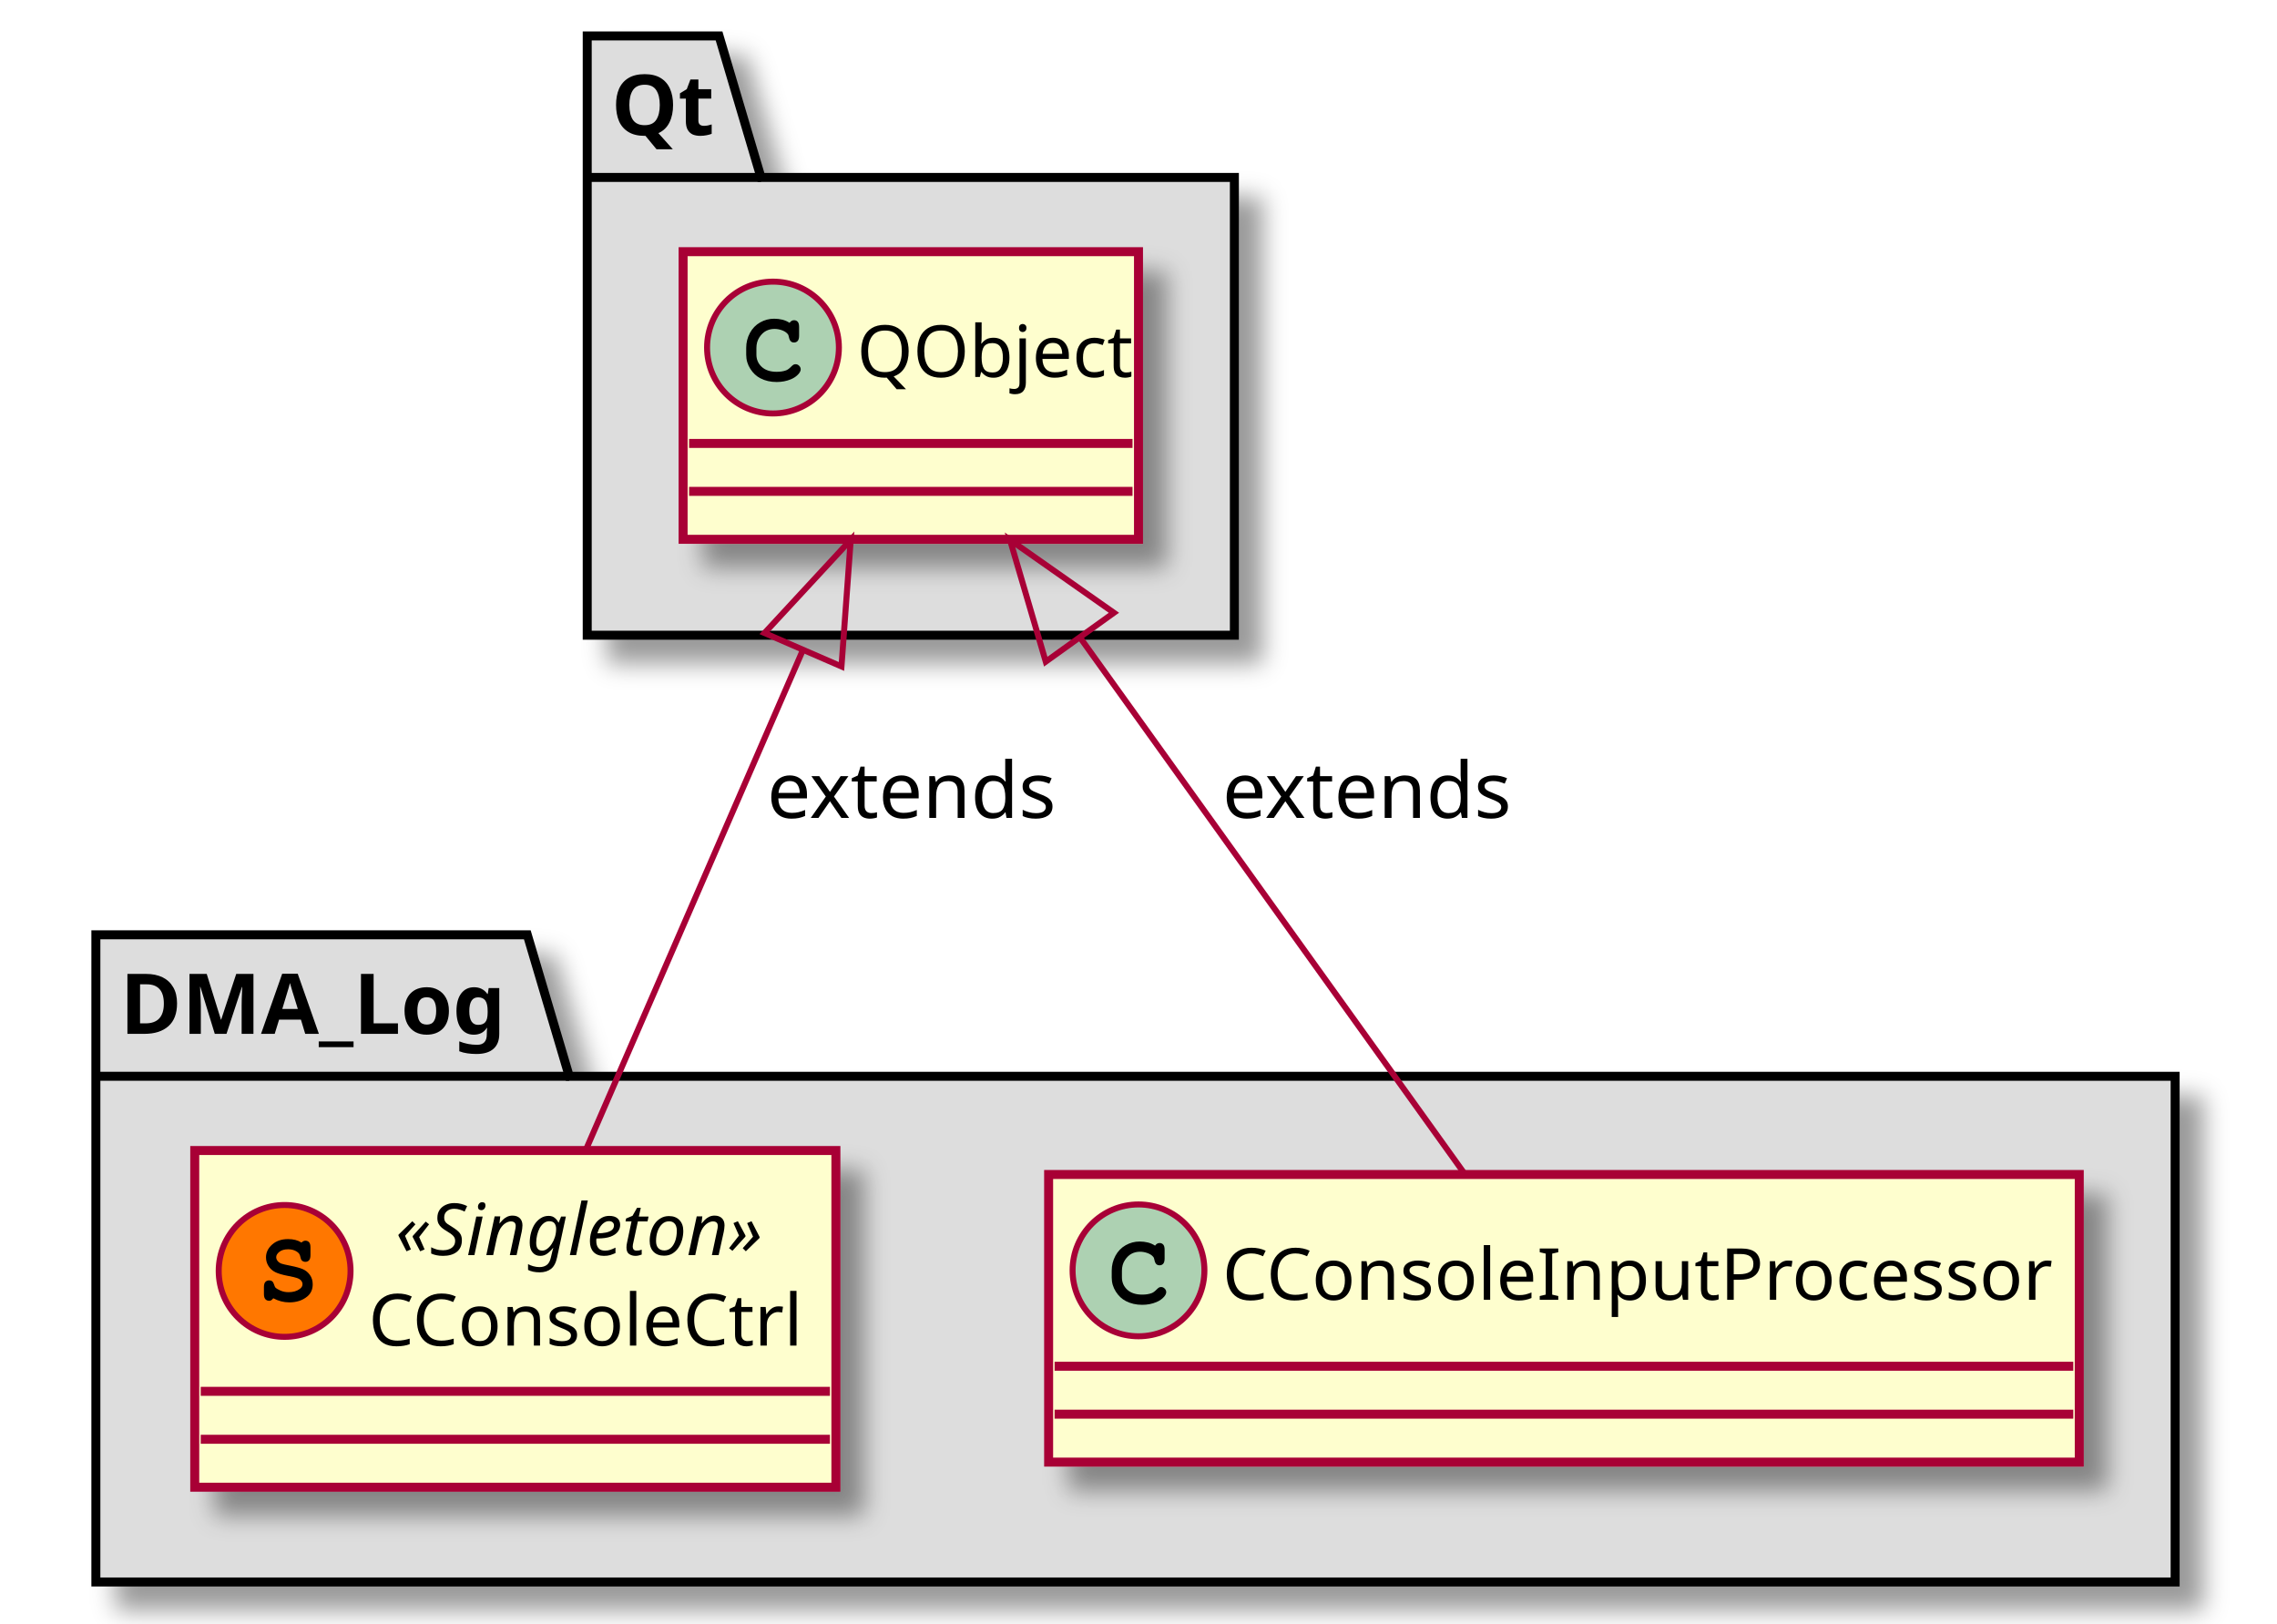
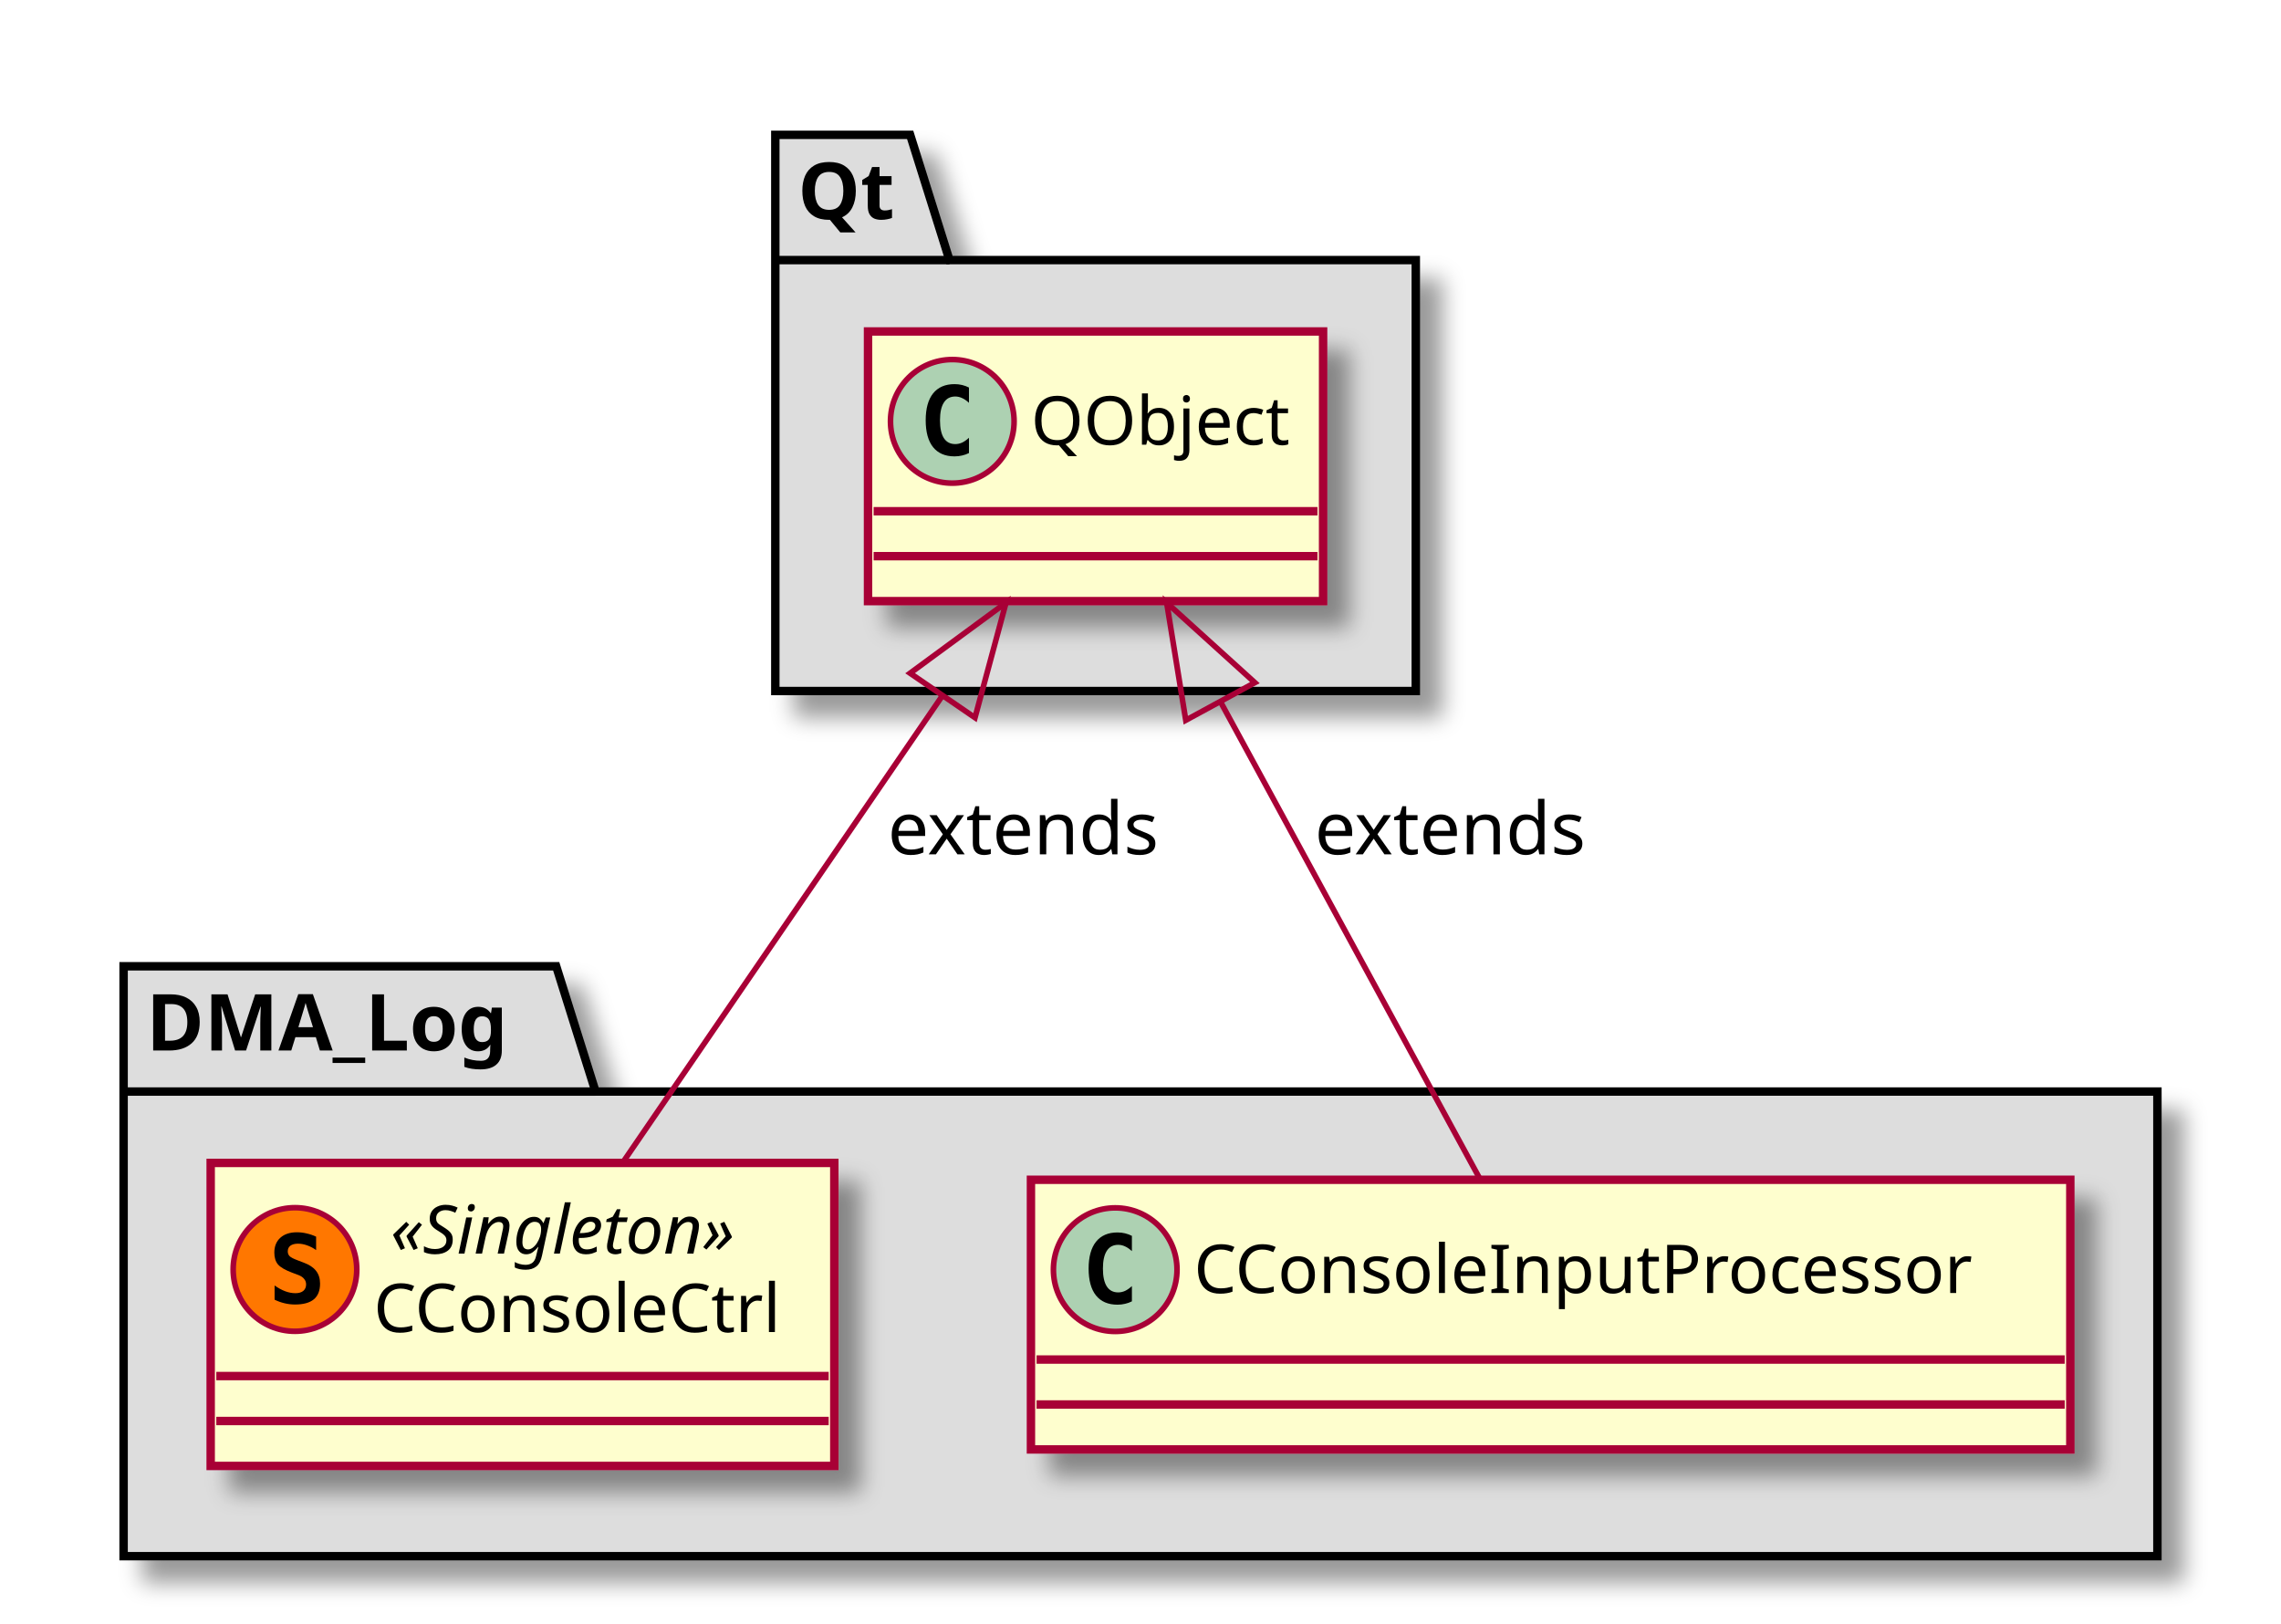
- <svg xmlns="http://www.w3.org/2000/svg" contentScriptType="application/ecmascript" contentStyleType="text/css" height="271px" preserveAspectRatio="none" style="width:380px;height:271px;background:#FEFEFE;" version="1.1" viewBox="0 0 380 271" width="380px" zoomAndPan="magnify">
+ <svg xmlns="http://www.w3.org/2000/svg" contentScriptType="application/ecmascript" contentStyleType="text/css" height="289px" preserveAspectRatio="none" style="width:406px;height:289px;background:#FEFEFE;" version="1.1" viewBox="0 0 406 289" width="406px" zoomAndPan="magnify">
  <defs>
    <filter height="300%" id="fxc8s24fpwnpl" width="300%" x="-1" y="-1">
      <feGaussianBlur result="blurOut" stdDeviation="2.0" />
      <feColorMatrix in="blurOut" result="blurOut2" type="matrix" values="0 0 0 0 0 0 0 0 0 0 0 0 0 0 0 0 0 0 .4 0" />
      <feOffset dx="4.0" dy="4.0" in="blurOut2" result="blurOut3" />
      <feBlend in="SourceGraphic" in2="blurOut3" mode="normal" />
    </filter>
  </defs>
  <g>
-     <polygon fill="#DDDDDD" filter="url(#fxc8s24fpwnpl)" points="16,156,88,156,95,179.609,363,179.609,363,264,16,264,16,156" style="stroke:#000000;stroke-width:1.5;" />
-     <line style="stroke:#000000;stroke-width:1.5;" x1="16" x2="95" y1="179.609" y2="179.609" />
-     <text fill="#000000" font-family="sans-serif" font-size="14" font-weight="bold" lengthAdjust="spacingAndGlyphs" textLength="66" x="20" y="172.533">DMA_Log</text>
-     <polygon fill="#DDDDDD" filter="url(#fxc8s24fpwnpl)" points="98,6,120,6,127,29.609,206,29.609,206,106,98,106,98,6" style="stroke:#000000;stroke-width:1.5;" />
-     <line style="stroke:#000000;stroke-width:1.5;" x1="98" x2="127" y1="29.609" y2="29.609" />
-     <text fill="#000000" font-family="sans-serif" font-size="14" font-weight="bold" lengthAdjust="spacingAndGlyphs" textLength="16" x="102" y="22.533">Qt</text>
-     <rect codeLine="8" fill="#FEFECE" filter="url(#fxc8s24fpwnpl)" height="56.188" id="CConsoleCtrl" style="stroke:#A80036;stroke-width:1.5;" width="107" x="32.5" y="192" />
-     <ellipse cx="47.5" cy="212.094" fill="#FF7700" rx="11" ry="11" style="stroke:#A80036;stroke-width:1.0;" />
-     <path d="M45.609,216.656 Q45.391,216.922 45.25,217 Q45.109,217.078 44.922,217.078 Q44.531,217.078 44.289,216.812 Q44.047,216.547 44.047,215.953 L44.047,214.797 Q44.047,214.188 44.289,213.93 Q44.531,213.672 44.922,213.672 Q45.219,213.672 45.422,213.828 Q45.625,213.984 45.734,214.352 Q45.844,214.719 45.953,214.859 Q46.203,215.109 46.812,215.375 Q47.422,215.641 48.156,215.641 Q49.297,215.641 50.016,215.109 Q50.484,214.781 50.484,214.312 Q50.484,214 50.266,213.719 Q50.047,213.438 49.531,213.266 Q49.203,213.141 48.047,212.922 Q46.656,212.656 45.938,212.297 Q45.219,211.938 44.805,211.273 Q44.391,210.609 44.391,209.828 Q44.391,208.609 45.414,207.695 Q46.438,206.781 48.078,206.781 Q48.734,206.781 49.289,206.922 Q49.844,207.062 50.312,207.359 Q50.641,207.047 50.969,207.047 Q51.344,207.047 51.578,207.305 Q51.812,207.562 51.812,208.172 L51.812,209.453 Q51.812,210.062 51.578,210.32 Q51.344,210.578 50.969,210.578 Q50.656,210.578 50.422,210.391 Q50.234,210.25 50.148,209.828 Q50.062,209.406 49.922,209.219 Q49.672,208.906 49.195,208.695 Q48.719,208.484 48.078,208.484 Q47.156,208.484 46.625,208.906 Q46.094,209.328 46.094,209.797 Q46.094,210.109 46.312,210.406 Q46.531,210.703 46.953,210.875 Q47.234,210.984 48.539,211.242 Q49.844,211.5 50.547,211.805 Q51.25,212.109 51.719,212.766 Q52.188,213.422 52.188,214.328 Q52.188,215.594 51.297,216.344 Q50.109,217.344 48.281,217.344 Q47.578,217.344 46.914,217.172 Q46.25,217 45.609,216.656 Z " fill="#000000" />
-     <text fill="#000000" font-family="sans-serif" font-size="12" font-style="italic" lengthAdjust="spacingAndGlyphs" textLength="66" x="66" y="209.457">«Singleton»</text>
-     <text fill="#000000" font-family="sans-serif" font-size="12" lengthAdjust="spacingAndGlyphs" textLength="75" x="61.5" y="224.551">CConsoleCtrl</text>
-     <line style="stroke:#A80036;stroke-width:1.5;" x1="33.5" x2="138.5" y1="232.188" y2="232.188" />
-     <line style="stroke:#A80036;stroke-width:1.5;" x1="33.5" x2="138.5" y1="240.188" y2="240.188" />
-     <rect codeLine="12" fill="#FEFECE" filter="url(#fxc8s24fpwnpl)" height="48" id="CConsoleInputProcessor" style="stroke:#A80036;stroke-width:1.5;" width="172" x="175" y="196" />
-     <ellipse cx="190" cy="212" fill="#ADD1B2" rx="11" ry="11" style="stroke:#A80036;stroke-width:1.0;" />
-     <path d="M192.766,207.875 Q192.922,207.656 193.109,207.547 Q193.297,207.438 193.516,207.438 Q193.891,207.438 194.125,207.695 Q194.359,207.953 194.359,208.562 L194.359,210.016 Q194.359,210.625 194.125,210.891 Q193.891,211.156 193.516,211.156 Q193.172,211.156 192.969,210.953 Q192.766,210.766 192.656,210.25 Q192.609,209.891 192.422,209.703 Q192.094,209.328 191.484,209.109 Q190.875,208.891 190.25,208.891 Q189.484,208.891 188.852,209.219 Q188.219,209.547 187.727,210.297 Q187.234,211.047 187.234,212.078 L187.234,213.172 Q187.234,214.406 188.125,215.227 Q189.016,216.047 190.609,216.047 Q191.547,216.047 192.203,215.797 Q192.594,215.641 193.016,215.203 Q193.281,214.938 193.43,214.859 Q193.578,214.781 193.781,214.781 Q194.109,214.781 194.367,215.039 Q194.625,215.297 194.625,215.641 Q194.625,215.984 194.281,216.391 Q193.781,216.969 192.984,217.297 Q191.906,217.75 190.609,217.75 Q189.094,217.75 187.891,217.125 Q186.906,216.625 186.219,215.555 Q185.531,214.484 185.531,213.203 L185.531,212.047 Q185.531,210.719 186.148,209.57 Q186.766,208.422 187.859,207.805 Q188.953,207.188 190.188,207.188 Q190.922,207.188 191.57,207.352 Q192.219,207.516 192.766,207.875 Z " fill="#000000" />
-     <text fill="#000000" font-family="sans-serif" font-size="12" lengthAdjust="spacingAndGlyphs" textLength="140" x="204" y="216.91">CConsoleInputProcessor</text>
-     <line style="stroke:#A80036;stroke-width:1.5;" x1="176" x2="346" y1="228" y2="228" />
-     <line style="stroke:#A80036;stroke-width:1.5;" x1="176" x2="346" y1="236" y2="236" />
-     <rect codeLine="21" fill="#FEFECE" filter="url(#fxc8s24fpwnpl)" height="48" id="QObject" style="stroke:#A80036;stroke-width:1.5;" width="76" x="114" y="42" />
-     <ellipse cx="129" cy="58" fill="#ADD1B2" rx="11" ry="11" style="stroke:#A80036;stroke-width:1.0;" />
-     <path d="M131.766,53.875 Q131.922,53.656 132.109,53.547 Q132.297,53.438 132.516,53.438 Q132.891,53.438 133.125,53.695 Q133.359,53.953 133.359,54.562 L133.359,56.016 Q133.359,56.625 133.125,56.891 Q132.891,57.156 132.516,57.156 Q132.172,57.156 131.969,56.953 Q131.766,56.766 131.656,56.25 Q131.609,55.891 131.422,55.703 Q131.094,55.328 130.484,55.109 Q129.875,54.891 129.25,54.891 Q128.484,54.891 127.852,55.219 Q127.219,55.547 126.727,56.297 Q126.234,57.047 126.234,58.078 L126.234,59.172 Q126.234,60.406 127.125,61.227 Q128.016,62.047 129.609,62.047 Q130.547,62.047 131.203,61.797 Q131.594,61.641 132.016,61.203 Q132.281,60.938 132.43,60.859 Q132.578,60.781 132.781,60.781 Q133.109,60.781 133.367,61.039 Q133.625,61.297 133.625,61.641 Q133.625,61.984 133.281,62.391 Q132.781,62.969 131.984,63.297 Q130.906,63.75 129.609,63.75 Q128.094,63.75 126.891,63.125 Q125.906,62.625 125.219,61.555 Q124.531,60.484 124.531,59.203 L124.531,58.047 Q124.531,56.719 125.148,55.57 Q125.766,54.422 126.859,53.805 Q127.953,53.188 129.188,53.188 Q129.922,53.188 130.57,53.352 Q131.219,53.516 131.766,53.875 Z " fill="#000000" />
-     <text fill="#000000" font-family="sans-serif" font-size="12" lengthAdjust="spacingAndGlyphs" textLength="44" x="143" y="62.91">QObject</text>
-     <line style="stroke:#A80036;stroke-width:1.5;" x1="115" x2="189" y1="74" y2="74" />
-     <line style="stroke:#A80036;stroke-width:1.5;" x1="115" x2="189" y1="82" y2="82" />
-     <path codeLine="28" d="M133.899,108.688 C122.391,135.19 107.825,168.736 97.794,191.838 " fill="none" id="QObject-backto-CConsoleCtrl" style="stroke:#A80036;stroke-width:1.0;" />
-     <polygon fill="none" points="127.589,105.643,141.976,90.086,140.431,111.219,127.589,105.643" style="stroke:#A80036;stroke-width:1.0;" />
-     <text fill="#000000" font-family="sans-serif" font-size="13" lengthAdjust="spacingAndGlyphs" textLength="46" x="128" y="136.495">extends</text>
-     <path codeLine="29" d="M180.233,106.371 C200.549,134.701 227.264,171.956 244.289,195.697 " fill="none" id="QObject-backto-CConsoleInputProcessor" style="stroke:#A80036;stroke-width:1.0;" />
-     <polygon fill="none" points="174.521,110.418,168.555,90.086,185.898,102.259,174.521,110.418" style="stroke:#A80036;stroke-width:1.0;" />
-     <text fill="#000000" font-family="sans-serif" font-size="13" lengthAdjust="spacingAndGlyphs" textLength="46" x="204" y="136.495">extends</text>
+     <polygon fill="#DDDDDD" filter="url(#fxc8s24fpwnpl)" points="22,172,99,172,106,194.297,384,194.297,384,277,22,277,22,172" style="stroke: #000000; stroke-width: 1.5;" />
+     <line style="stroke: #000000; stroke-width: 1.5;" x1="22" x2="106" y1="194.297" y2="194.297" />
+     <text fill="#000000" font-family="sans-serif" font-size="14" font-weight="bold" lengthAdjust="spacingAndGlyphs" textLength="71" x="26" y="186.995">DMA_Log</text>
+     <polygon fill="#DDDDDD" filter="url(#fxc8s24fpwnpl)" points="138,24,162,24,169,46.297,252,46.297,252,123,138,123,138,24" style="stroke: #000000; stroke-width: 1.5;" />
+     <line style="stroke: #000000; stroke-width: 1.5;" x1="138" x2="169" y1="46.297" y2="46.297" />
+     <text fill="#000000" font-family="sans-serif" font-size="14" font-weight="bold" lengthAdjust="spacingAndGlyphs" textLength="18" x="142" y="38.995">Qt</text>
+     <rect fill="#FEFECE" filter="url(#fxc8s24fpwnpl)" height="53.938" id="CConsoleCtrl" style="stroke: #A80036; stroke-width: 1.5;" width="111" x="37.5" y="207" />
+     <ellipse cx="52.5" cy="225.969" fill="#FF7700" rx="11" ry="11" style="stroke: #A80036; stroke-width: 1.0;" />
+     <path d="M51.984,226.531 Q50.125,225.828 49.469,225.062 Q48.828,224.281 48.828,222.969 Q48.828,221.281 49.906,220.312 Q50.984,219.344 52.859,219.344 Q53.719,219.344 54.562,219.547 Q55.422,219.734 56.266,220.125 L56.266,222.516 Q55.484,221.953 54.656,221.672 Q53.844,221.375 53.047,221.375 Q52.172,221.375 51.688,221.734 Q51.219,222.094 51.219,222.75 Q51.219,223.266 51.562,223.609 Q51.906,223.938 53,224.344 L54.062,224.75 Q55.547,225.297 56.25,226.203 Q56.969,227.109 56.969,228.484 Q56.969,230.359 55.859,231.281 Q54.75,232.203 52.5,232.203 Q51.578,232.203 50.656,231.984 Q49.734,231.766 48.875,231.344 L48.875,228.812 Q49.844,229.5 50.766,229.844 Q51.688,230.188 52.578,230.188 Q53.484,230.188 53.984,229.781 Q54.484,229.359 54.484,228.625 Q54.484,228.062 54.141,227.656 Q53.812,227.234 53.188,226.984 L51.984,226.531 Z " />
+     <text fill="#000000" font-family="sans-serif" font-size="12" font-style="italic" lengthAdjust="spacingAndGlyphs" textLength="73" x="69.5" y="223.139">«Singleton»</text>
+     <text fill="#000000" font-family="sans-serif" font-size="12" lengthAdjust="spacingAndGlyphs" textLength="79" x="66.5" y="237.107">CConsoleCtrl</text>
+     <line style="stroke: #A80036; stroke-width: 1.5;" x1="38.5" x2="147.5" y1="244.938" y2="244.938" />
+     <line style="stroke: #A80036; stroke-width: 1.5;" x1="38.5" x2="147.5" y1="252.938" y2="252.938" />
+     <rect fill="#FEFECE" filter="url(#fxc8s24fpwnpl)" height="48" id="CConsoleInputProcessor" style="stroke: #A80036; stroke-width: 1.5;" width="185" x="183.5" y="210" />
+     <ellipse cx="198.5" cy="226" fill="#ADD1B2" rx="11" ry="11" style="stroke: #A80036; stroke-width: 1.0;" />
+     <path d="M201.469,231.641 Q200.891,231.938 200.25,232.078 Q199.609,232.234 198.906,232.234 Q196.406,232.234 195.078,230.594 Q193.766,228.938 193.766,225.812 Q193.766,222.688 195.078,221.031 Q196.406,219.375 198.906,219.375 Q199.609,219.375 200.25,219.531 Q200.906,219.688 201.469,219.984 L201.469,222.703 Q200.844,222.125 200.25,221.859 Q199.656,221.578 199.031,221.578 Q197.688,221.578 197,222.656 Q196.312,223.719 196.312,225.812 Q196.312,227.906 197,228.984 Q197.688,230.047 199.031,230.047 Q199.656,230.047 200.25,229.781 Q200.844,229.5 201.469,228.922 L201.469,231.641 Z " />
+     <text fill="#000000" font-family="sans-serif" font-size="12" lengthAdjust="spacingAndGlyphs" textLength="153" x="212.5" y="230.154">CConsoleInputProcessor</text>
+     <line style="stroke: #A80036; stroke-width: 1.5;" x1="184.5" x2="367.5" y1="242" y2="242" />
+     <line style="stroke: #A80036; stroke-width: 1.5;" x1="184.5" x2="367.5" y1="250" y2="250" />
+     <rect fill="#FEFECE" filter="url(#fxc8s24fpwnpl)" height="48" id="QObject" style="stroke: #A80036; stroke-width: 1.5;" width="81" x="154.5" y="59" />
+     <ellipse cx="169.5" cy="75" fill="#ADD1B2" rx="11" ry="11" style="stroke: #A80036; stroke-width: 1.0;" />
+     <path d="M172.469,80.641 Q171.891,80.938 171.25,81.078 Q170.609,81.234 169.906,81.234 Q167.406,81.234 166.078,79.594 Q164.766,77.938 164.766,74.812 Q164.766,71.688 166.078,70.031 Q167.406,68.375 169.906,68.375 Q170.609,68.375 171.25,68.531 Q171.906,68.688 172.469,68.984 L172.469,71.703 Q171.844,71.125 171.25,70.859 Q170.656,70.578 170.031,70.578 Q168.688,70.578 168,71.656 Q167.312,72.719 167.312,74.812 Q167.312,76.906 168,77.984 Q168.688,79.047 170.031,79.047 Q170.656,79.047 171.25,78.781 Q171.844,78.5 172.469,77.922 L172.469,80.641 Z " />
+     <text fill="#000000" font-family="sans-serif" font-size="12" lengthAdjust="spacingAndGlyphs" textLength="49" x="183.5" y="79.154">QObject</text>
+     <line style="stroke: #A80036; stroke-width: 1.5;" x1="155.5" x2="234.5" y1="91" y2="91" />
+     <line style="stroke: #A80036; stroke-width: 1.5;" x1="155.5" x2="234.5" y1="99" y2="99" />
+     <path d="M167.56,124.09 C149.56,150.38 126.55,183.99 110.88,206.88 " fill="none" id="QObject-CConsoleCtrl" style="stroke: #A80036; stroke-width: 1.0;" />
+     <polygon fill="none" points="161.99,119.83,179.06,107.28,173.54,127.74,161.99,119.83" style="stroke: #A80036; stroke-width: 1.0;" />
+     <text fill="#000000" font-family="sans-serif" font-size="13" lengthAdjust="spacingAndGlyphs" textLength="51" x="158" y="152.067">extends</text>
+     <path d="M217.37,125.15 C232.22,152.46 251.16,187.31 263.43,209.88 " fill="none" id="QObject-CConsoleInputProcessor" style="stroke: #A80036; stroke-width: 1.0;" />
+     <polygon fill="none" points="211.06,128.2,207.66,107.28,223.36,121.51,211.06,128.2" style="stroke: #A80036; stroke-width: 1.0;" />
+     <text fill="#000000" font-family="sans-serif" font-size="13" lengthAdjust="spacingAndGlyphs" textLength="51" x="234" y="152.067">extends</text>
  </g>
</svg>
